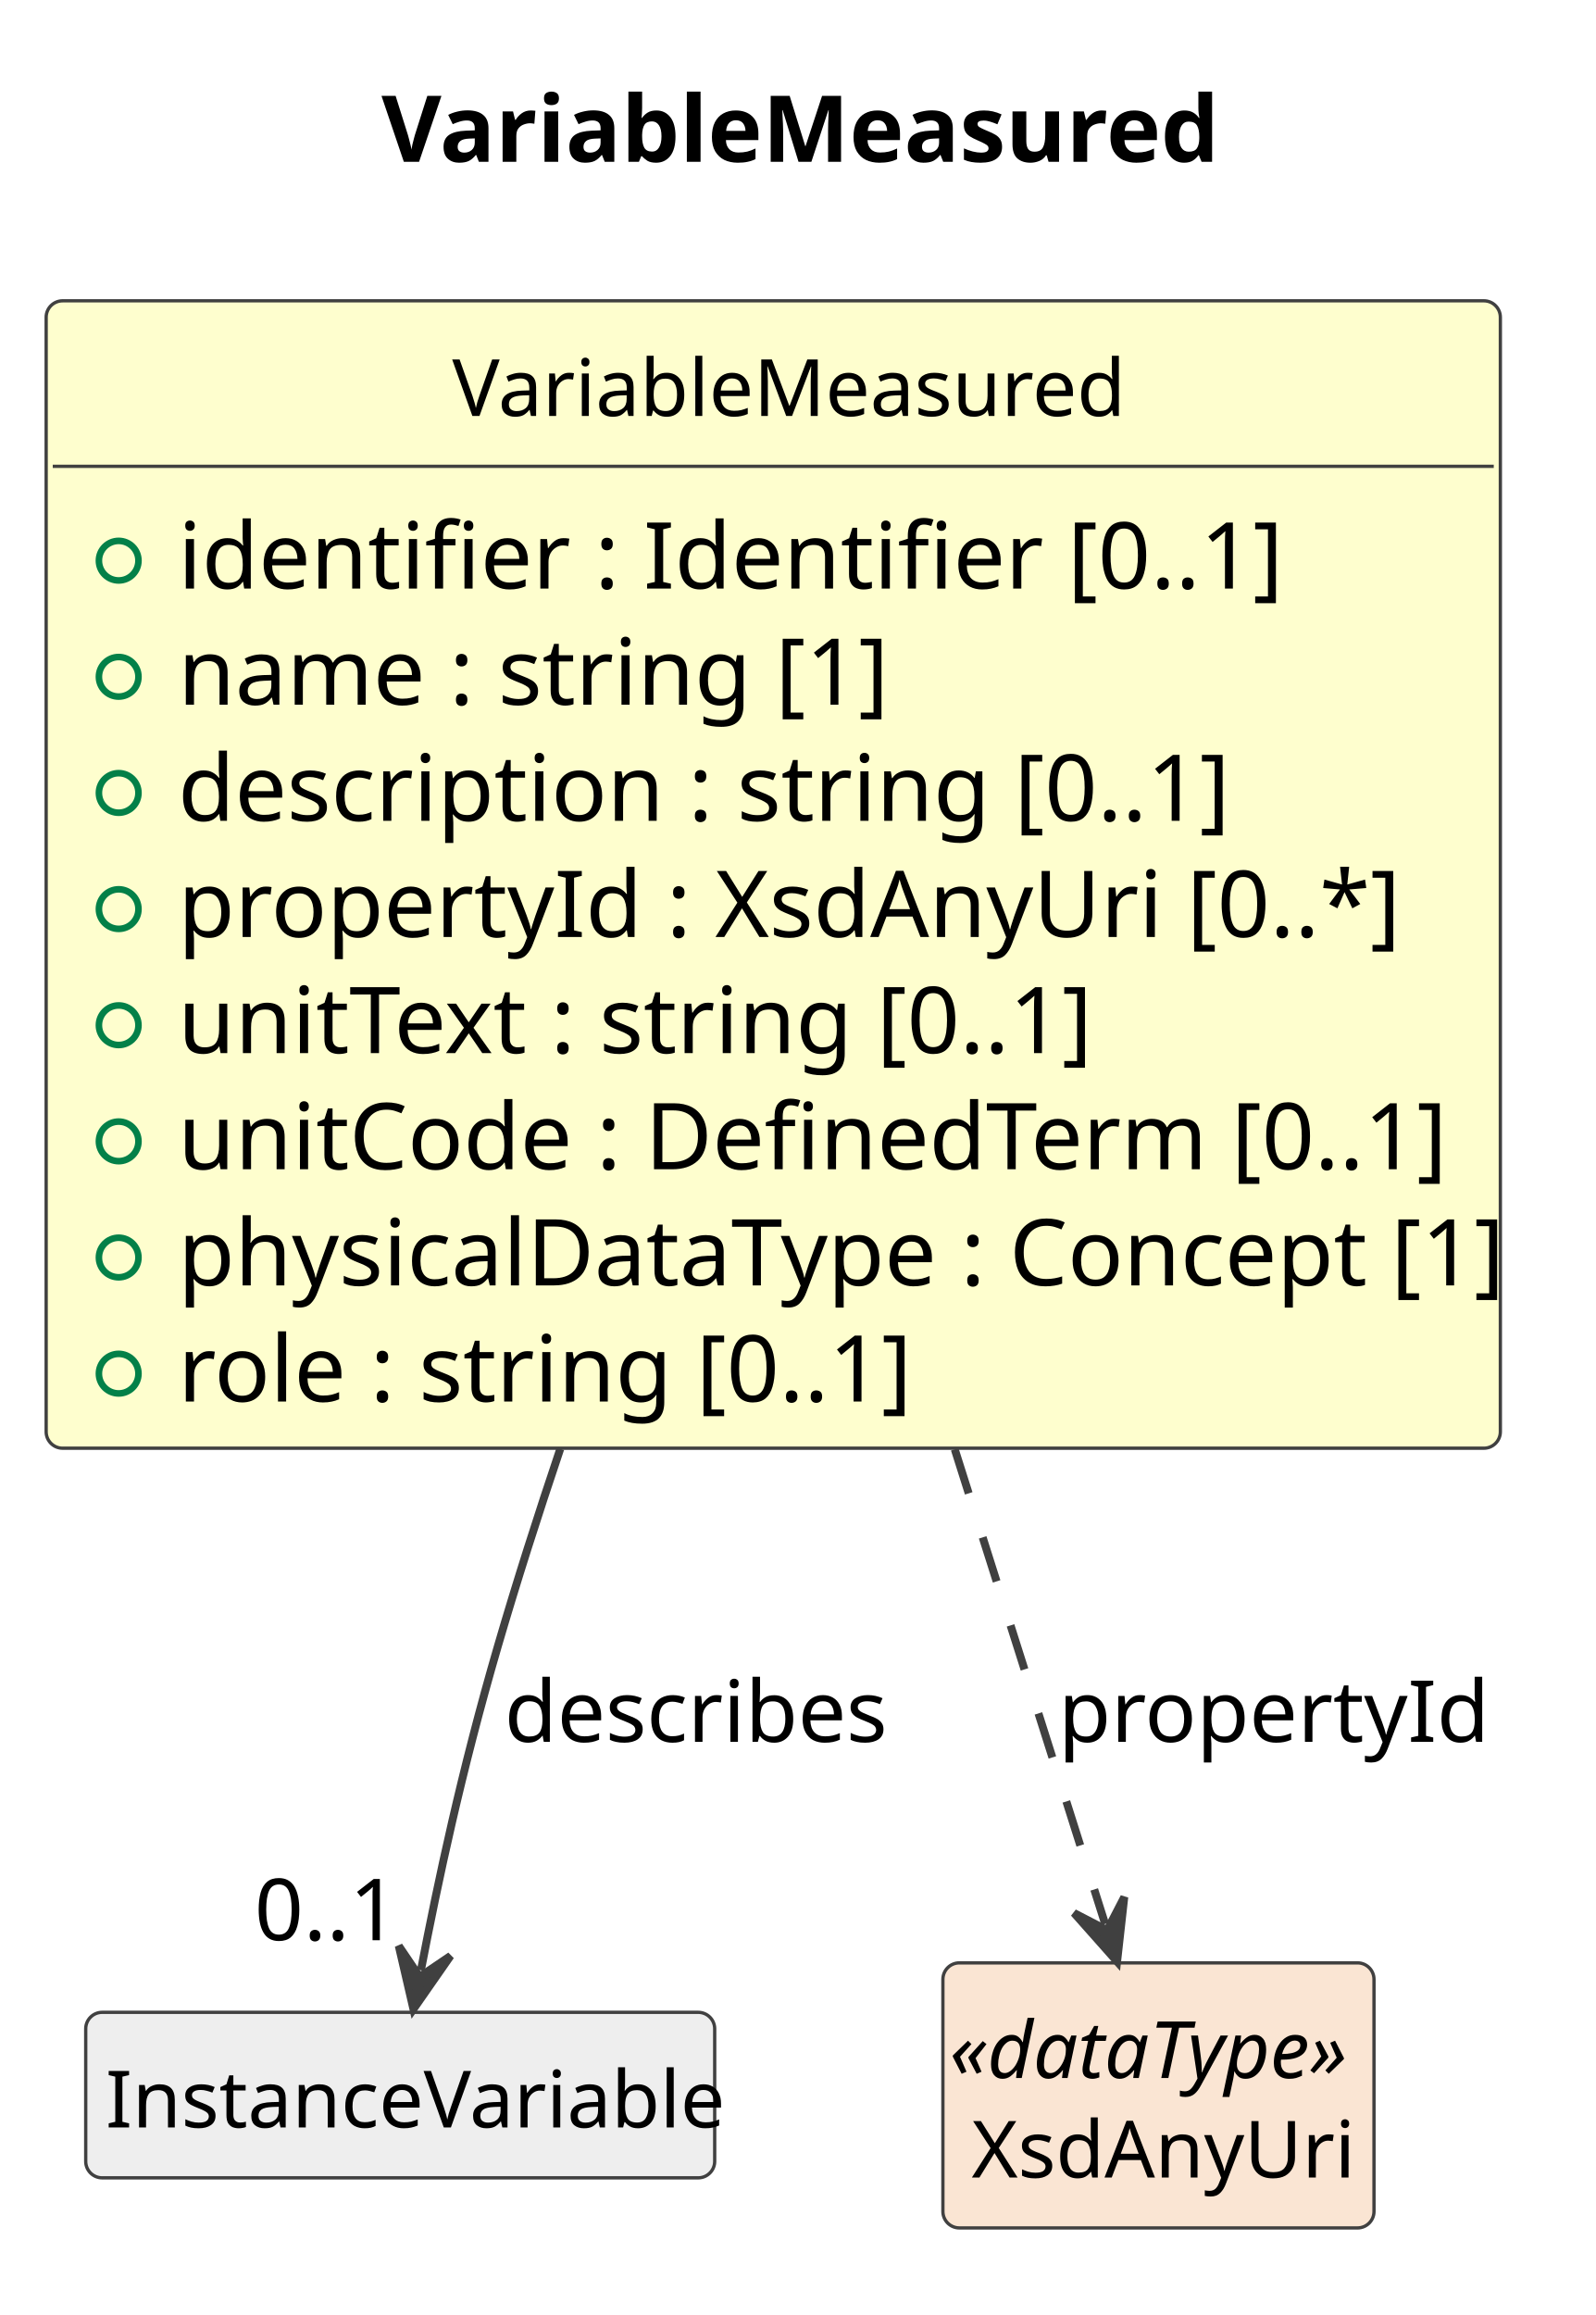
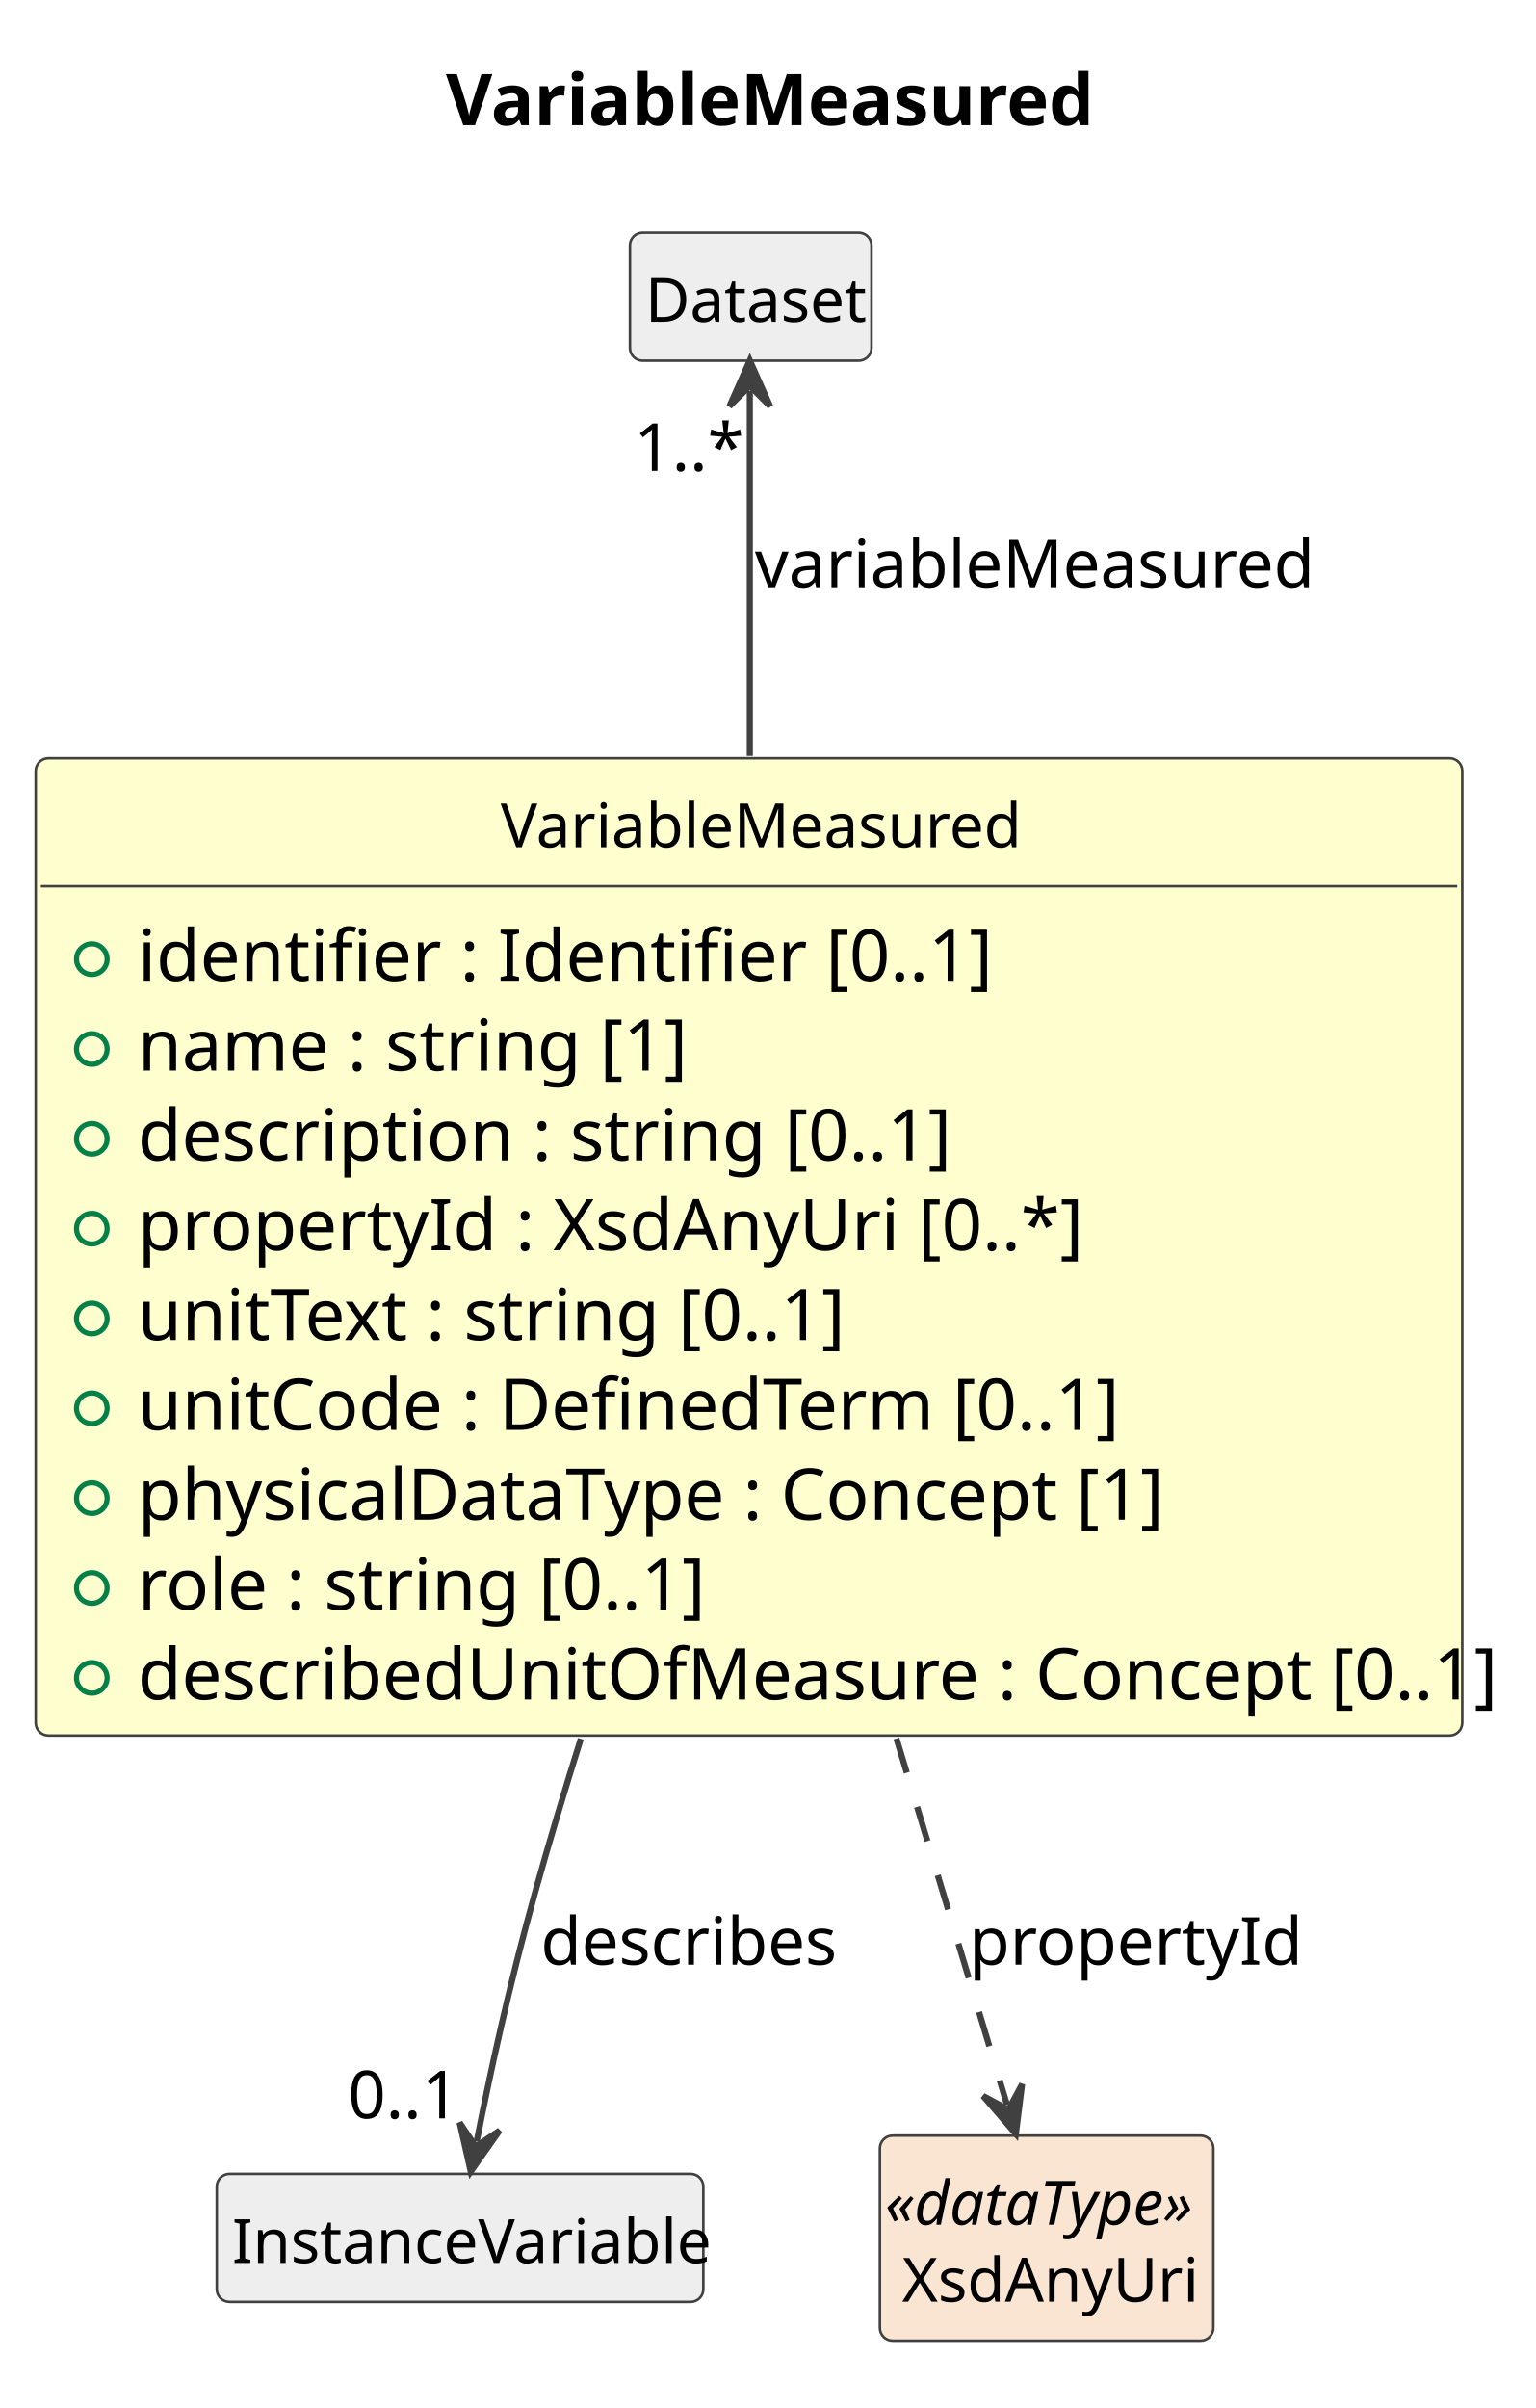
- <svg xmlns="http://www.w3.org/2000/svg" contentStyleType="text/css" data-diagram-type="CLASS" height="351px" preserveAspectRatio="none" style="width:242px;height:351px;background:#FFFFFF;" version="1.1" viewBox="0 0 242 351" width="242px" zoomAndPan="magnify">
+ <svg xmlns="http://www.w3.org/2000/svg" contentStyleType="text/css" data-diagram-type="CLASS" height="472px" preserveAspectRatio="none" style="width:301px;height:472px;background:#FFFFFF;" version="1.1" viewBox="0 0 301 472" width="301px" zoomAndPan="magnify">
  <defs />
  <g>
    <g class="title" data-source-line="1">
-       <text fill="#000000" font-family="sans-serif" font-size="14" font-weight="700" lengthAdjust="spacing" textLength="119.834" x="57.855" y="24.533">VariableMeasured</text>
+       <text fill="#000000" font-family="sans-serif" font-size="14" font-weight="700" lengthAdjust="spacing" textLength="119.834" x="87.424" y="24.533">VariableMeasured</text>
    </g>
    <g class="entity" data-qualified-name="VariableMeasured" data-source-line="12" id="ent0002">
-       <rect fill="#FEFECE" height="173.969" rx="2.5" ry="2.5" style="stroke:#404040;stroke-width:0.5;" width="220.544" x="7" y="45.609" />
-       <text fill="#000000" font-family="sans-serif" font-size="12" lengthAdjust="spacing" textLength="97.389" x="68.578" y="63.066">VariableMeasured</text>
-       <line style="stroke:#404040;stroke-width:0.5;" x1="8" x2="226.544" y1="70.703" y2="70.703" />
+       <rect fill="#FEFECE" height="191.578" rx="2.5" ry="2.5" style="stroke:#404040;stroke-width:0.5;" width="279.682" x="7" y="148.609" />
+       <text fill="#000000" font-family="sans-serif" font-size="12" lengthAdjust="spacing" textLength="97.389" x="98.147" y="166.066">VariableMeasured</text>
+       <line style="stroke:#404040;stroke-width:0.5;" x1="8" x2="285.682" y1="173.703" y2="173.703" />
      <g data-visibility-modifier="PUBLIC_FIELD">
-         <ellipse cx="18" cy="85.008" fill="none" rx="3" ry="3" style="stroke:#038048;stroke-width:1;" />
+         <ellipse cx="18" cy="188.008" fill="none" rx="3" ry="3" style="stroke:#038048;stroke-width:1;" />
      </g>
-       <text fill="#000000" font-family="sans-serif" font-size="14" lengthAdjust="spacing" textLength="153.303" x="27" y="89.236">identifier : Identifier [0..1]</text>
+       <text fill="#000000" font-family="sans-serif" font-size="14" lengthAdjust="spacing" textLength="153.303" x="27" y="192.236">identifier : Identifier [0..1]</text>
      <g data-visibility-modifier="PUBLIC_FIELD">
-         <ellipse cx="18" cy="102.617" fill="none" rx="3" ry="3" style="stroke:#038048;stroke-width:1;" />
+         <ellipse cx="18" cy="205.617" fill="none" rx="3" ry="3" style="stroke:#038048;stroke-width:1;" />
      </g>
-       <text fill="#000000" font-family="sans-serif" font-size="14" lengthAdjust="spacing" textLength="100.379" x="27" y="106.846">name : string [1]</text>
+       <text fill="#000000" font-family="sans-serif" font-size="14" lengthAdjust="spacing" textLength="100.379" x="27" y="209.846">name : string [1]</text>
      <g data-visibility-modifier="PUBLIC_FIELD">
-         <ellipse cx="18" cy="120.227" fill="none" rx="3" ry="3" style="stroke:#038048;stroke-width:1;" />
+         <ellipse cx="18" cy="223.227" fill="none" rx="3" ry="3" style="stroke:#038048;stroke-width:1;" />
      </g>
-       <text fill="#000000" font-family="sans-serif" font-size="14" lengthAdjust="spacing" textLength="148.627" x="27" y="124.455">description : string [0..1]</text>
+       <text fill="#000000" font-family="sans-serif" font-size="14" lengthAdjust="spacing" textLength="148.627" x="27" y="227.455">description : string [0..1]</text>
      <g data-visibility-modifier="PUBLIC_FIELD">
-         <ellipse cx="18" cy="137.836" fill="none" rx="3" ry="3" style="stroke:#038048;stroke-width:1;" />
+         <ellipse cx="18" cy="240.836" fill="none" rx="3" ry="3" style="stroke:#038048;stroke-width:1;" />
      </g>
-       <text fill="#000000" font-family="sans-serif" font-size="14" lengthAdjust="spacing" textLength="173.517" x="27" y="142.065">propertyId : XsdAnyUri [0..*]</text>
+       <text fill="#000000" font-family="sans-serif" font-size="14" lengthAdjust="spacing" textLength="173.517" x="27" y="245.065">propertyId : XsdAnyUri [0..*]</text>
      <g data-visibility-modifier="PUBLIC_FIELD">
-         <ellipse cx="18" cy="155.445" fill="none" rx="3" ry="3" style="stroke:#038048;stroke-width:1;" />
+         <ellipse cx="18" cy="258.445" fill="none" rx="3" ry="3" style="stroke:#038048;stroke-width:1;" />
      </g>
-       <text fill="#000000" font-family="sans-serif" font-size="14" lengthAdjust="spacing" textLength="130.724" x="27" y="159.674">unitText : string [0..1]</text>
+       <text fill="#000000" font-family="sans-serif" font-size="14" lengthAdjust="spacing" textLength="130.724" x="27" y="262.674">unitText : string [0..1]</text>
      <g data-visibility-modifier="PUBLIC_FIELD">
-         <ellipse cx="18" cy="173.055" fill="none" rx="3" ry="3" style="stroke:#038048;stroke-width:1;" />
+         <ellipse cx="18" cy="276.055" fill="none" rx="3" ry="3" style="stroke:#038048;stroke-width:1;" />
      </g>
-       <text fill="#000000" font-family="sans-serif" font-size="14" lengthAdjust="spacing" textLength="183.648" x="27" y="177.283">unitCode : DefinedTerm [0..1]</text>
+       <text fill="#000000" font-family="sans-serif" font-size="14" lengthAdjust="spacing" textLength="183.648" x="27" y="280.283">unitCode : DefinedTerm [0..1]</text>
      <g data-visibility-modifier="PUBLIC_FIELD">
-         <ellipse cx="18" cy="190.664" fill="none" rx="3" ry="3" style="stroke:#038048;stroke-width:1;" />
+         <ellipse cx="18" cy="293.664" fill="none" rx="3" ry="3" style="stroke:#038048;stroke-width:1;" />
      </g>
-       <text fill="#000000" font-family="sans-serif" font-size="14" lengthAdjust="spacing" textLength="194.544" x="27" y="194.893">physicalDataType : Concept [1]</text>
+       <text fill="#000000" font-family="sans-serif" font-size="14" lengthAdjust="spacing" textLength="194.544" x="27" y="297.893">physicalDataType : Concept [1]</text>
      <g data-visibility-modifier="PUBLIC_FIELD">
-         <ellipse cx="18" cy="208.273" fill="none" rx="3" ry="3" style="stroke:#038048;stroke-width:1;" />
+         <ellipse cx="18" cy="311.273" fill="none" rx="3" ry="3" style="stroke:#038048;stroke-width:1;" />
      </g>
-       <text fill="#000000" font-family="sans-serif" font-size="14" lengthAdjust="spacing" textLength="104.269" x="27" y="212.502">role : string [0..1]</text>
+       <text fill="#000000" font-family="sans-serif" font-size="14" lengthAdjust="spacing" textLength="104.269" x="27" y="315.502">role : string [0..1]</text>
+       <g data-visibility-modifier="PUBLIC_FIELD">
+         <ellipse cx="18" cy="328.883" fill="none" rx="3" ry="3" style="stroke:#038048;stroke-width:1;" />
+       </g>
+       <text fill="#000000" font-family="sans-serif" font-size="14" lengthAdjust="spacing" textLength="253.682" x="27" y="333.111">describedUnitOfMeasure : Concept [0..1]</text>
    </g>
-     <g class="entity" data-qualified-name="InstanceVariable" data-source-line="22" id="ent0003">
-       <rect fill="#EEEEEE" height="25.094" rx="2.5" ry="2.5" style="stroke:#404040;stroke-width:0.5;" width="95.391" x="13" y="305.109" />
-       <text fill="#000000" font-family="sans-serif" font-size="12" lengthAdjust="spacing" textLength="89.391" x="16" y="322.566">InstanceVariable</text>
+     <g class="entity" data-qualified-name="InstanceVariable" data-source-line="23" id="ent0003">
+       <rect fill="#EEEEEE" height="25.094" rx="2.5" ry="2.5" style="stroke:#404040;stroke-width:0.5;" width="95.391" x="42.5" y="426.109" />
+       <text fill="#000000" font-family="sans-serif" font-size="12" lengthAdjust="spacing" textLength="89.391" x="45.5" y="443.566">InstanceVariable</text>
    </g>
-     <g class="entity" data-qualified-name="XsdAnyUri" data-source-line="24" id="ent0005">
-       <rect fill="#FAE5D3" height="40.188" rx="2.5" ry="2.5" style="stroke:#404040;stroke-width:0.5;" width="65.381" x="143" y="297.609" />
-       <text fill="#000000" font-family="sans-serif" font-size="12" font-style="italic" lengthAdjust="spacing" textLength="63.381" x="144" y="315.066">«dataType»</text>
-       <text fill="#000000" font-family="sans-serif" font-size="12" lengthAdjust="spacing" textLength="56.684" x="147.349" y="330.16">XsdAnyUri</text>
+     <g class="entity" data-qualified-name="Dataset" data-source-line="25" id="ent0005">
+       <rect fill="#EEEEEE" height="25.094" rx="2.5" ry="2.5" style="stroke:#404040;stroke-width:0.5;" width="47.355" x="123.5" y="45.609" />
+       <text fill="#000000" font-family="sans-serif" font-size="12" lengthAdjust="spacing" textLength="41.355" x="126.5" y="63.066">Dataset</text>
    </g>
-     <g class="link" data-entity-1="ent0002" data-entity-2="ent0003" data-link-type="dependency" data-source-line="23" id="lnk4">
-       <path codeLine="23" d="M84.97,219.679 C81.59,229.709 78.35,239.839 75.5,249.609 C69.96,268.609 66.436,285.248 63.836,298.738" fill="none" id="VariableMeasured-to-InstanceVariable" style="stroke:#404040;stroke-width:1.2;" />
-       <polygon fill="#404040" points="62.7,304.629,68.331,296.549,63.646,299.72,60.476,295.035,62.7,304.629" style="stroke:#404040;stroke-width:1.2;" />
-       <text fill="#000000" font-family="sans-serif" font-size="13" lengthAdjust="spacing" textLength="55.637" x="76.5" y="264.104">describes</text>
-       <text fill="#000000" font-family="sans-serif" font-size="13" lengthAdjust="spacing" textLength="21.684" x="38.592" y="294.175">0..1</text>
+     <g class="entity" data-qualified-name="XsdAnyUri" data-source-line="27" id="ent0007">
+       <rect fill="#FAE5D3" height="40.188" rx="2.5" ry="2.5" style="stroke:#404040;stroke-width:0.5;" width="65.381" x="172.5" y="418.609" />
+       <text fill="#000000" font-family="sans-serif" font-size="12" font-style="italic" lengthAdjust="spacing" textLength="63.381" x="173.5" y="436.066">«dataType»</text>
+       <text fill="#000000" font-family="sans-serif" font-size="12" lengthAdjust="spacing" textLength="56.684" x="176.849" y="451.16">XsdAnyUri</text>
    </g>
-     <g class="link" data-entity-1="ent0002" data-entity-2="ent0005" data-link-type="dependency" data-source-line="25" id="lnk6">
-       <path codeLine="25" d="M144.8,219.749 C154.03,248.859 161.665,272.98 167.605,291.7" fill="none" id="VariableMeasured-to-XsdAnyUri" style="stroke:#404040;stroke-width:1.2;stroke-dasharray:7,7;" />
-       <polygon fill="#404040" points="169.42,297.419,170.511,287.631,167.908,292.654,162.885,290.051,169.42,297.419" style="stroke:#404040;stroke-width:1.2;" />
-       <text fill="#000000" font-family="sans-serif" font-size="13" lengthAdjust="spacing" textLength="58.532" x="160.5" y="264.104">propertyId</text>
+     <g class="link" data-entity-1="ent0002" data-entity-2="ent0003" data-link-type="dependency" data-source-line="24" id="lnk4">
+       <path codeLine="24" d="M113.87,340.839 C110.73,350.849 107.71,360.909 105,370.609 C99.68,389.669 96.112,406.293 93.452,419.773" fill="none" id="VariableMeasured-to-InstanceVariable" style="stroke:#404040;stroke-width:1.2;" />
+       <polygon fill="#404040" points="92.29,425.659,97.957,417.604,93.258,420.754,90.108,416.055,92.29,425.659" style="stroke:#404040;stroke-width:1.2;" />
+       <text fill="#000000" font-family="sans-serif" font-size="13" lengthAdjust="spacing" textLength="55.637" x="106" y="385.104">describes</text>
+       <text fill="#000000" font-family="sans-serif" font-size="13" lengthAdjust="spacing" textLength="21.684" x="68.216" y="415.216">0..1</text>
+     </g>
+     <g class="link" data-entity-1="ent0005" data-entity-2="ent0002" data-link-type="dependency" data-source-line="26" id="lnk6">
+       <path codeLine="26" d="M147,76.649 C147,92.669 147,117.169 147,148.159" fill="none" id="Dataset-backto-VariableMeasured" style="stroke:#404040;stroke-width:1.2;" />
+       <polygon fill="#404040" points="147,70.649,143,79.649,147,75.649,151,79.649,147,70.649" style="stroke:#404040;stroke-width:1.2;" />
+       <text fill="#000000" font-family="sans-serif" font-size="13" lengthAdjust="spacing" textLength="103.334" x="148" y="115.105">variableMeasured</text>
+       <text fill="#000000" font-family="sans-serif" font-size="13" lengthAdjust="spacing" textLength="19.513" x="124.29" y="92.283">1..*</text>
+     </g>
+     <g class="link" data-entity-1="ent0002" data-entity-2="ent0007" data-link-type="dependency" data-source-line="28" id="lnk8">
+       <path codeLine="28" d="M175.75,340.769 C184.63,370.189 191.816,393.966 197.426,412.546" fill="none" id="VariableMeasured-to-XsdAnyUri" style="stroke:#404040;stroke-width:1.2;stroke-dasharray:7,7;" />
+       <polygon fill="#404040" points="199.16,418.289,200.388,408.517,197.715,413.503,192.729,410.83,199.16,418.289" style="stroke:#404040;stroke-width:1.2;" />
+       <text fill="#000000" font-family="sans-serif" font-size="13" lengthAdjust="spacing" textLength="58.532" x="190" y="385.104">propertyId</text>
    </g>
  </g>
</svg>
